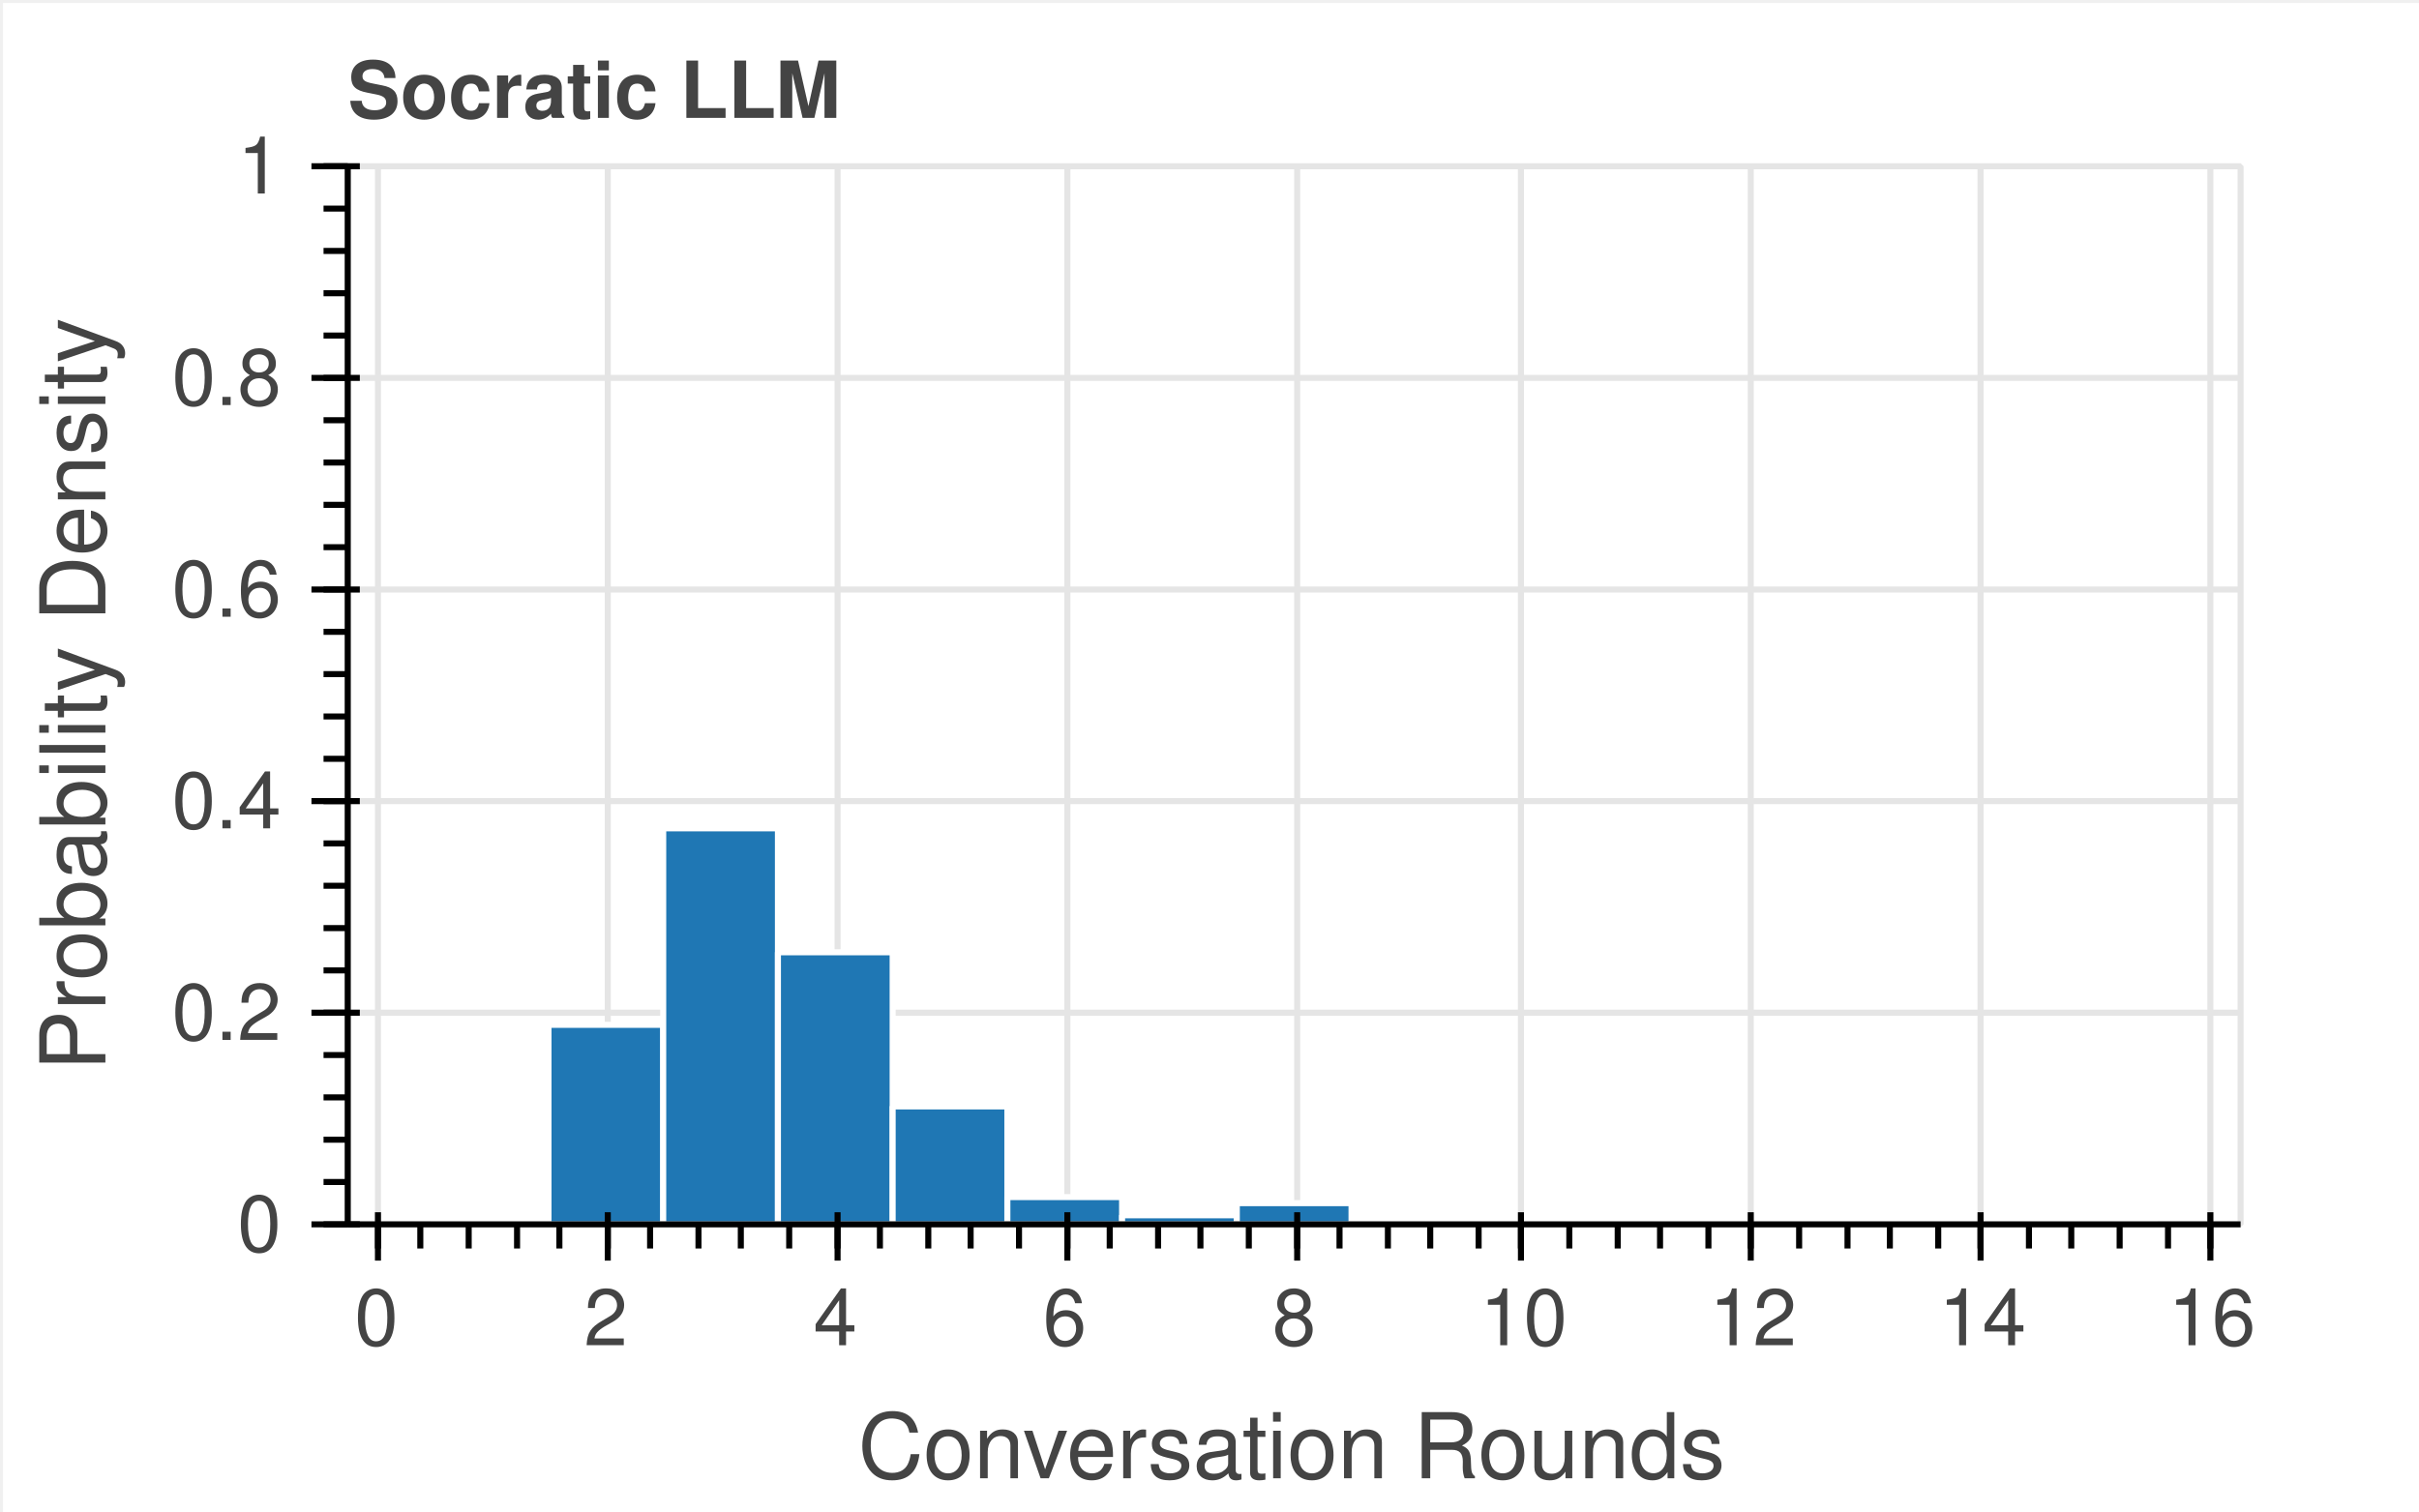
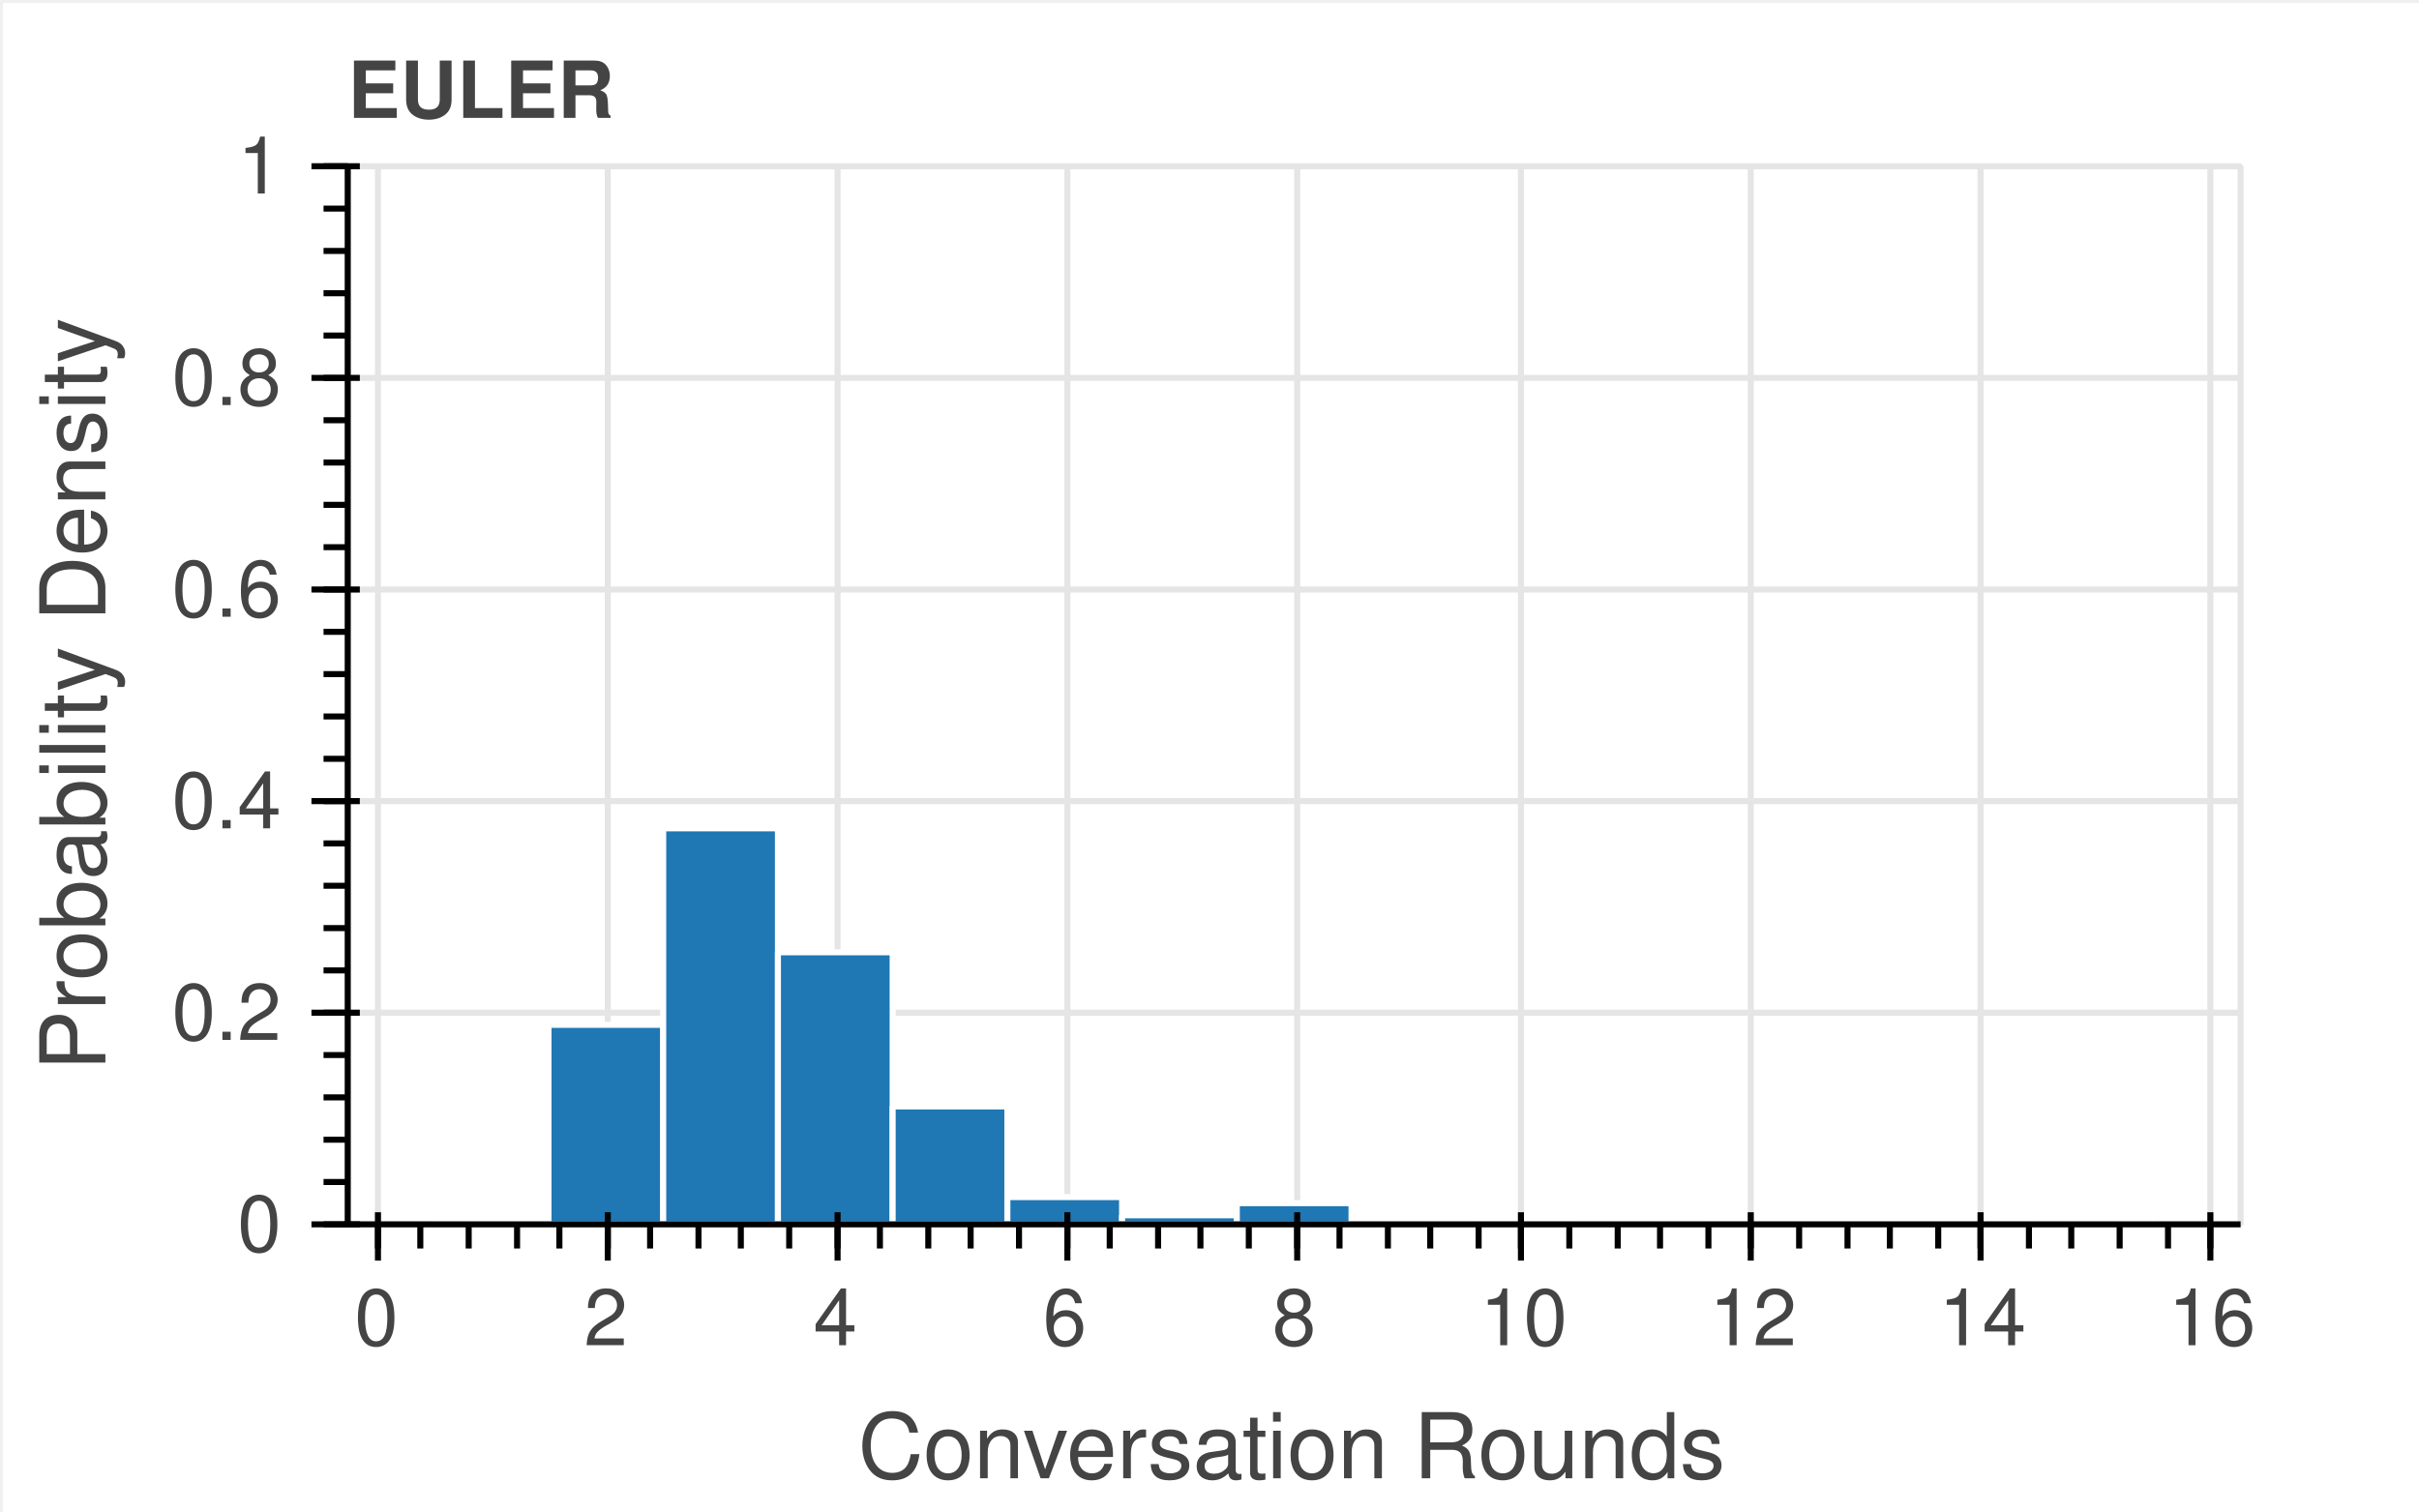
- <svg xmlns="http://www.w3.org/2000/svg" version="1.1" width="400" height="250">
-   <defs>
+ <svg xmlns="http://www.w3.org/2000/svg" version="1.1" width="400" height="250" id="svg143">
+   <defs id="defs17">
    <clipPath id="EpIwPeSKbHGg">
-       <path fill="none" stroke="none" d="M 0.5 0.5 L 400.5 0.5 L 400.5 250.5 L 0.5 250.5 L 0.5 0.5 Z M 57.5 27.5 L 370.5 27.5 L 370.5 202.5 L 57.5 202.5 L 57.5 27.5 Z" clip-rule="evenodd" />
+       <path fill="none" stroke="none" d="M 0.5 0.5 L 400.5 0.5 L 400.5 250.5 L 0.5 250.5 L 0.5 0.5 Z M 57.5 27.5 L 370.5 27.5 L 370.5 202.5 L 57.5 202.5 L 57.5 27.5 Z" clip-rule="evenodd" id="path2" />
    </clipPath>
    <clipPath id="KTCXBVGnLnkA">
-       <path fill="none" stroke="none" d="M 57.5 27.5 L 370.5 27.5 L 370.5 202.5 L 57.5 202.5 L 57.5 27.5 Z" />
+       <path fill="none" stroke="none" d="M 57.5 27.5 L 370.5 27.5 L 370.5 202.5 L 57.5 202.5 L 57.5 27.5 Z" id="path5" />
    </clipPath>
    <clipPath id="uhzMptuanhyP">
-       <path fill="none" stroke="none" d="M 57.5 27.5 L 370.5 27.5 L 370.5 202.5 L 57.5 202.5 L 57.5 27.5 Z" />
+       <path fill="none" stroke="none" d="M 57.5 27.5 L 370.5 27.5 L 370.5 202.5 L 57.5 202.5 L 57.5 27.5 Z" id="path8" />
    </clipPath>
    <clipPath id="MqnhokyOSppG">
-       <path fill="none" stroke="none" d="M 57.5 27.5 L 370.5 27.5 L 370.5 202.5 L 57.5 202.5 L 57.5 27.5 Z" />
+       <path fill="none" stroke="none" d="M 57.5 27.5 L 370.5 27.5 L 370.5 202.5 L 57.5 202.5 L 57.5 27.5 Z" id="path11" />
    </clipPath>
    <clipPath id="WxUwWssMZGSb">
-       <path fill="none" stroke="none" d="M 57.5 27.5 L 370.5 27.5 L 370.5 202.5 L 57.5 202.5 L 57.5 27.5 Z" />
+       <path fill="none" stroke="none" d="M 57.5 27.5 L 370.5 27.5 L 370.5 202.5 L 57.5 202.5 L 57.5 27.5 Z" id="path14" />
    </clipPath>
  </defs>
-   <path fill="#ffffff" stroke="none" paint-order="stroke" d="M 0.5 0.5 L 400.5 0.5 L 400.5 250.5 L 0.5 250.5 L 0.5 0.5 Z" clip-path="url(#EpIwPeSKbHGg)" />
-   <path fill="#ffffff" stroke="none" paint-order="stroke" d="M 57.5 27.5 L 370.5 27.5 L 370.5 202.5 L 57.5 202.5 L 57.5 27.5 Z" />
-   <path fill="none" stroke="#e5e5e5" paint-order="fill" d="M 57.5 27.5 L 370.5 27.5 L 370.5 202.5 L 57.5 202.5 L 57.5 27.5 Z" stroke-linejoin="bevel" stroke-miterlimit="10" />
-   <path fill="none" stroke="#e5e5e5" paint-order="fill" d="M 62.5 202.5 L 62.5 27.5 M 100.5 202.5 L 100.5 27.5 M 138.5 202.5 L 138.5 27.5 M 176.5 202.5 L 176.5 27.5 M 214.5 202.5 L 214.5 27.5 M 251.5 202.5 L 251.5 27.5 M 289.5 202.5 L 289.5 27.5 M 327.5 202.5 L 327.5 27.5 M 365.5 202.5 L 365.5 27.5" stroke-linejoin="bevel" stroke-miterlimit="10" clip-path="url(#KTCXBVGnLnkA)" />
-   <path fill="none" stroke="#e5e5e5" paint-order="fill" d="M 57.5 167.5 L 370.5 167.5 M 57.5 132.5 L 370.5 132.5 M 57.5 97.5 L 370.5 97.5 M 57.5 62.5 L 370.5 62.5" stroke-linejoin="bevel" stroke-miterlimit="10" clip-path="url(#uhzMptuanhyP)" />
-   <path fill="rgb(31,119,180)" stroke="rgb(255,255,255)" paint-order="fill" d="M 71.727 201.5 L 90.697 201.5 L 90.697 202.5 L 71.727 202.5 L 71.727 201.5 Z" fill-opacity="1" clip-path="url(#MqnhokyOSppG)" stroke-opacity="1" stroke-linejoin="bevel" stroke-miterlimit="10" />
-   <path fill="rgb(31,119,180)" stroke="rgb(255,255,255)" paint-order="fill" d="M 90.697 169.5 L 109.667 169.5 L 109.667 202.5 L 90.697 202.5 L 90.697 169.5 Z" fill-opacity="1" clip-path="url(#MqnhokyOSppG)" stroke-opacity="1" stroke-linejoin="bevel" stroke-miterlimit="10" />
-   <path fill="rgb(31,119,180)" stroke="rgb(255,255,255)" paint-order="fill" d="M 109.667 137 L 128.636 137 L 128.636 202.5 L 109.667 202.5 L 109.667 137 Z" fill-opacity="1" clip-path="url(#MqnhokyOSppG)" stroke-opacity="1" stroke-linejoin="bevel" stroke-miterlimit="10" />
-   <path fill="rgb(31,119,180)" stroke="rgb(255,255,255)" paint-order="fill" d="M 128.636 157.5 L 147.606 157.5 L 147.606 202.5 L 128.636 202.5 L 128.636 157.5 Z" fill-opacity="1" clip-path="url(#MqnhokyOSppG)" stroke-opacity="1" stroke-linejoin="bevel" stroke-miterlimit="10" />
-   <path fill="rgb(31,119,180)" stroke="rgb(255,255,255)" paint-order="fill" d="M 147.606 183 L 166.576 183 L 166.576 202.5 L 147.606 202.5 L 147.606 183 Z" fill-opacity="1" clip-path="url(#MqnhokyOSppG)" stroke-opacity="1" stroke-linejoin="bevel" stroke-miterlimit="10" />
-   <path fill="rgb(31,119,180)" stroke="rgb(255,255,255)" paint-order="fill" d="M 166.576 198 L 185.545 198 L 185.545 202.5 L 166.576 202.5 L 166.576 198 Z" fill-opacity="1" clip-path="url(#MqnhokyOSppG)" stroke-opacity="1" stroke-linejoin="bevel" stroke-miterlimit="10" />
-   <path fill="rgb(31,119,180)" stroke="rgb(255,255,255)" paint-order="fill" d="M 185.545 201 L 204.515 201 L 204.515 202.5 L 185.545 202.5 L 185.545 201 Z" fill-opacity="1" clip-path="url(#MqnhokyOSppG)" stroke-opacity="1" stroke-linejoin="bevel" stroke-miterlimit="10" />
-   <path fill="rgb(31,119,180)" stroke="rgb(255,255,255)" paint-order="fill" d="M 204.515 199 L 223.485 199 L 223.485 202.5 L 204.515 202.5 L 204.515 199 Z" fill-opacity="1" clip-path="url(#MqnhokyOSppG)" stroke-opacity="1" stroke-linejoin="bevel" stroke-miterlimit="10" />
-   <path fill="rgb(31,119,180)" stroke="rgb(255,255,255)" paint-order="fill" d="M 223.485 202 L 242.455 202 L 242.455 202.5 L 223.485 202.5 L 223.485 202 Z" fill-opacity="1" clip-path="url(#MqnhokyOSppG)" stroke-opacity="1" stroke-linejoin="bevel" stroke-miterlimit="10" />
-   <path fill="rgb(31,119,180)" stroke="rgb(255,255,255)" paint-order="fill" d="M 242.455 202.5 L 261.424 202.5 L 261.424 202.5 L 242.455 202.5 L 242.455 202.5 Z" fill-opacity="1" clip-path="url(#MqnhokyOSppG)" stroke-opacity="1" stroke-linejoin="bevel" stroke-miterlimit="10" />
-   <path fill="rgb(31,119,180)" stroke="rgb(255,255,255)" paint-order="fill" d="M 261.424 202 L 280.394 202 L 280.394 202.5 L 261.424 202.5 L 261.424 202 Z" fill-opacity="1" clip-path="url(#MqnhokyOSppG)" stroke-opacity="1" stroke-linejoin="bevel" stroke-miterlimit="10" />
-   <path fill="rgb(31,119,180)" stroke="rgb(255,255,255)" paint-order="fill" d="M 280.394 202.5 L 299.364 202.5 L 299.364 202.5 L 280.394 202.5 L 280.394 202.5 Z" fill-opacity="1" clip-path="url(#MqnhokyOSppG)" stroke-opacity="1" stroke-linejoin="bevel" stroke-miterlimit="10" />
-   <path fill="rgb(31,119,180)" stroke="rgb(255,255,255)" paint-order="fill" d="M 299.364 202.5 L 318.333 202.5 L 318.333 202.5 L 299.364 202.5 L 299.364 202.5 Z" fill-opacity="1" clip-path="url(#MqnhokyOSppG)" stroke-opacity="1" stroke-linejoin="bevel" stroke-miterlimit="10" />
-   <path fill="rgb(31,119,180)" stroke="rgb(255,255,255)" paint-order="fill" d="M 318.333 202.5 L 337.303 202.5 L 337.303 202.5 L 318.333 202.5 L 318.333 202.5 Z" fill-opacity="1" clip-path="url(#MqnhokyOSppG)" stroke-opacity="1" stroke-linejoin="bevel" stroke-miterlimit="10" />
-   <path fill="rgb(31,119,180)" stroke="rgb(255,255,255)" paint-order="fill" d="M 337.303 202 L 356.273 202 L 356.273 202.5 L 337.303 202.5 L 337.303 202 Z" fill-opacity="1" clip-path="url(#MqnhokyOSppG)" stroke-opacity="1" stroke-linejoin="bevel" stroke-miterlimit="10" />
-   <path fill="none" stroke="black" paint-order="fill" d="M 57.5 202.5 L 370.5 202.5" stroke-linejoin="bevel" stroke-miterlimit="10" />
-   <path fill="none" stroke="black" paint-order="fill" d="M 62.5 208.5 L 62.5 200.5 M 100.5 208.5 L 100.5 200.5 M 138.5 208.5 L 138.5 200.5 M 176.5 208.5 L 176.5 200.5 M 214.5 208.5 L 214.5 200.5 M 251.5 208.5 L 251.5 200.5 M 289.5 208.5 L 289.5 200.5 M 327.5 208.5 L 327.5 200.5 M 365.5 208.5 L 365.5 200.5" stroke-linejoin="bevel" stroke-miterlimit="10" />
-   <path fill="none" stroke="black" paint-order="fill" d="M 62.5 206.5 L 62.5 202.5 M 69.5 206.5 L 69.5 202.5 M 77.5 206.5 L 77.5 202.5 M 85.5 206.5 L 85.5 202.5 M 92.5 206.5 L 92.5 202.5 M 100.5 206.5 L 100.5 202.5 M 107.5 206.5 L 107.5 202.5 M 115.5 206.5 L 115.5 202.5 M 122.5 206.5 L 122.5 202.5 M 130.5 206.5 L 130.5 202.5 M 138.5 206.5 L 138.5 202.5 M 145.5 206.5 L 145.5 202.5 M 153.5 206.5 L 153.5 202.5 M 160.5 206.5 L 160.5 202.5 M 168.5 206.5 L 168.5 202.5 M 176.5 206.5 L 176.5 202.5 M 183.5 206.5 L 183.5 202.5 M 191.5 206.5 L 191.5 202.5 M 198.5 206.5 L 198.5 202.5 M 206.5 206.5 L 206.5 202.5 M 214.5 206.5 L 214.5 202.5 M 221.5 206.5 L 221.5 202.5 M 229.5 206.5 L 229.5 202.5 M 236.5 206.5 L 236.5 202.5 M 244.5 206.5 L 244.5 202.5 M 251.5 206.5 L 251.5 202.5 M 259.5 206.5 L 259.5 202.5 M 267.5 206.5 L 267.5 202.5 M 274.5 206.5 L 274.5 202.5 M 282.5 206.5 L 282.5 202.5 M 289.5 206.5 L 289.5 202.5 M 297.5 206.5 L 297.5 202.5 M 305.5 206.5 L 305.5 202.5 M 312.5 206.5 L 312.5 202.5 M 320.5 206.5 L 320.5 202.5 M 327.5 206.5 L 327.5 202.5 M 335.5 206.5 L 335.5 202.5 M 342.5 206.5 L 342.5 202.5 M 350.5 206.5 L 350.5 202.5 M 358.5 206.5 L 358.5 202.5 M 365.5 206.5 L 365.5 202.5" stroke-linejoin="bevel" stroke-miterlimit="10" />
-   <text fill="#444444" stroke="none" font-family="helvetica" font-size="13px" font-style="normal" font-weight="normal" text-decoration="normal" x="58.127" y="222" text-anchor="start" dominant-baseline="alphabetic" transform="matrix(1, 0, 0, 1, 0.5, 0.5)">0</text>
-   <text fill="none" stroke="rgb(0,0,0)" font-family="helvetica" font-size="13px" font-style="normal" font-weight="normal" text-decoration="normal" x="58.127" y="222" text-anchor="start" dominant-baseline="alphabetic" transform="matrix(1, 0, 0, 1, 0.5, 0.5)" stroke-opacity="0" stroke-linejoin="bevel" stroke-miterlimit="10">0</text>
-   <text fill="#444444" stroke="none" font-family="helvetica" font-size="13px" font-style="normal" font-weight="normal" text-decoration="normal" x="96.067" y="222" text-anchor="start" dominant-baseline="alphabetic" transform="matrix(1, 0, 0, 1, 0.5, 0.5)">2</text>
-   <text fill="none" stroke="rgb(0,0,0)" font-family="helvetica" font-size="13px" font-style="normal" font-weight="normal" text-decoration="normal" x="96.067" y="222" text-anchor="start" dominant-baseline="alphabetic" transform="matrix(1, 0, 0, 1, 0.5, 0.5)" stroke-opacity="0" stroke-linejoin="bevel" stroke-miterlimit="10">2</text>
-   <text fill="#444444" stroke="none" font-family="helvetica" font-size="13px" font-style="normal" font-weight="normal" text-decoration="normal" x="134.006" y="222" text-anchor="start" dominant-baseline="alphabetic" transform="matrix(1, 0, 0, 1, 0.5, 0.5)">4</text>
-   <text fill="none" stroke="rgb(0,0,0)" font-family="helvetica" font-size="13px" font-style="normal" font-weight="normal" text-decoration="normal" x="134.006" y="222" text-anchor="start" dominant-baseline="alphabetic" transform="matrix(1, 0, 0, 1, 0.5, 0.5)" stroke-opacity="0" stroke-linejoin="bevel" stroke-miterlimit="10">4</text>
-   <text fill="#444444" stroke="none" font-family="helvetica" font-size="13px" font-style="normal" font-weight="normal" text-decoration="normal" x="171.946" y="222" text-anchor="start" dominant-baseline="alphabetic" transform="matrix(1, 0, 0, 1, 0.5, 0.5)">6</text>
-   <text fill="none" stroke="rgb(0,0,0)" font-family="helvetica" font-size="13px" font-style="normal" font-weight="normal" text-decoration="normal" x="171.946" y="222" text-anchor="start" dominant-baseline="alphabetic" transform="matrix(1, 0, 0, 1, 0.5, 0.5)" stroke-opacity="0" stroke-linejoin="bevel" stroke-miterlimit="10">6</text>
-   <text fill="#444444" stroke="none" font-family="helvetica" font-size="13px" font-style="normal" font-weight="normal" text-decoration="normal" x="209.885" y="222" text-anchor="start" dominant-baseline="alphabetic" transform="matrix(1, 0, 0, 1, 0.5, 0.5)">8</text>
-   <text fill="none" stroke="rgb(0,0,0)" font-family="helvetica" font-size="13px" font-style="normal" font-weight="normal" text-decoration="normal" x="209.885" y="222" text-anchor="start" dominant-baseline="alphabetic" transform="matrix(1, 0, 0, 1, 0.5, 0.5)" stroke-opacity="0" stroke-linejoin="bevel" stroke-miterlimit="10">8</text>
-   <text fill="#444444" stroke="none" font-family="helvetica" font-size="13px" font-style="normal" font-weight="normal" text-decoration="normal" x="244.209" y="222" text-anchor="start" dominant-baseline="alphabetic" transform="matrix(1, 0, 0, 1, 0.5, 0.5)">10</text>
-   <text fill="none" stroke="rgb(0,0,0)" font-family="helvetica" font-size="13px" font-style="normal" font-weight="normal" text-decoration="normal" x="244.209" y="222" text-anchor="start" dominant-baseline="alphabetic" transform="matrix(1, 0, 0, 1, 0.5, 0.5)" stroke-opacity="0" stroke-linejoin="bevel" stroke-miterlimit="10">10</text>
-   <text fill="#444444" stroke="none" font-family="helvetica" font-size="13px" font-style="normal" font-weight="normal" text-decoration="normal" x="282.149" y="222" text-anchor="start" dominant-baseline="alphabetic" transform="matrix(1, 0, 0, 1, 0.5, 0.5)">12</text>
-   <text fill="none" stroke="rgb(0,0,0)" font-family="helvetica" font-size="13px" font-style="normal" font-weight="normal" text-decoration="normal" x="282.149" y="222" text-anchor="start" dominant-baseline="alphabetic" transform="matrix(1, 0, 0, 1, 0.5, 0.5)" stroke-opacity="0" stroke-linejoin="bevel" stroke-miterlimit="10">12</text>
-   <text fill="#444444" stroke="none" font-family="helvetica" font-size="13px" font-style="normal" font-weight="normal" text-decoration="normal" x="320.088" y="222" text-anchor="start" dominant-baseline="alphabetic" transform="matrix(1, 0, 0, 1, 0.5, 0.5)">14</text>
-   <text fill="none" stroke="rgb(0,0,0)" font-family="helvetica" font-size="13px" font-style="normal" font-weight="normal" text-decoration="normal" x="320.088" y="222" text-anchor="start" dominant-baseline="alphabetic" transform="matrix(1, 0, 0, 1, 0.5, 0.5)" stroke-opacity="0" stroke-linejoin="bevel" stroke-miterlimit="10">14</text>
-   <text fill="#444444" stroke="none" font-family="helvetica" font-size="13px" font-style="normal" font-weight="normal" text-decoration="normal" x="358.028" y="222" text-anchor="start" dominant-baseline="alphabetic" transform="matrix(1, 0, 0, 1, 0.5, 0.5)">16</text>
-   <text fill="none" stroke="rgb(0,0,0)" font-family="helvetica" font-size="13px" font-style="normal" font-weight="normal" text-decoration="normal" x="358.028" y="222" text-anchor="start" dominant-baseline="alphabetic" transform="matrix(1, 0, 0, 1, 0.5, 0.5)" stroke-opacity="0" stroke-linejoin="bevel" stroke-miterlimit="10">16</text>
-   <text fill="#444444" stroke="none" font-family="helvetica" font-size="15px" font-style="normal" font-weight="normal" text-decoration="normal" x="141.375" y="244" text-anchor="start" dominant-baseline="alphabetic" transform="matrix(1, 0, 0, 1, 0.5, 0.5)">Conversation Rounds</text>
-   <text fill="none" stroke="rgb(0,0,0)" font-family="helvetica" font-size="15px" font-style="normal" font-weight="normal" text-decoration="normal" x="141.375" y="244" text-anchor="start" dominant-baseline="alphabetic" transform="matrix(1, 0, 0, 1, 0.5, 0.5)" stroke-opacity="0" stroke-linejoin="bevel" stroke-miterlimit="10">Conversation Rounds</text>
-   <path fill="none" stroke="black" paint-order="fill" d="M 57.5 202.5 L 57.5 27.5" stroke-linejoin="bevel" stroke-miterlimit="10" />
-   <path fill="none" stroke="black" paint-order="fill" d="M 51.5 202.5 L 59.5 202.5 M 51.5 167.5 L 59.5 167.5 M 51.5 132.5 L 59.5 132.5 M 51.5 97.5 L 59.5 97.5 M 51.5 62.5 L 59.5 62.5 M 51.5 27.5 L 59.5 27.5" stroke-linejoin="bevel" stroke-miterlimit="10" />
-   <path fill="none" stroke="black" paint-order="fill" d="M 53.5 202.5 L 57.5 202.5 M 53.5 195.5 L 57.5 195.5 M 53.5 188.5 L 57.5 188.5 M 53.5 181.5 L 57.5 181.5 M 53.5 174.5 L 57.5 174.5 M 53.5 167.5 L 57.5 167.5 M 53.5 160.5 L 57.5 160.5 M 53.5 153.5 L 57.5 153.5 M 53.5 146.5 L 57.5 146.5 M 53.5 139.5 L 57.5 139.5 M 53.5 132.5 L 57.5 132.5 M 53.5 125.5 L 57.5 125.5 M 53.5 118.5 L 57.5 118.5 M 53.5 111.5 L 57.5 111.5 M 53.5 104.5 L 57.5 104.5 M 53.5 97.5 L 57.5 97.5 M 53.5 90.5 L 57.5 90.5 M 53.5 83.5 L 57.5 83.5 M 53.5 76.5 L 57.5 76.5 M 53.5 69.5 L 57.5 69.5 M 53.5 62.5 L 57.5 62.5 M 53.5 55.5 L 57.5 55.5 M 53.5 48.5 L 57.5 48.5 M 53.5 41.5 L 57.5 41.5 M 53.5 34.5 L 57.5 34.5 M 53.5 27.5 L 57.5 27.5" stroke-linejoin="bevel" stroke-miterlimit="10" />
-   <text fill="#444444" stroke="none" font-family="helvetica" font-size="13px" font-style="normal" font-weight="normal" text-decoration="normal" x="38.77" y="206.5" text-anchor="start" dominant-baseline="alphabetic" transform="matrix(1, 0, 0, 1, 0.5, 0.5)">0</text>
-   <text fill="none" stroke="rgb(0,0,0)" font-family="helvetica" font-size="13px" font-style="normal" font-weight="normal" text-decoration="normal" x="38.77" y="206.5" text-anchor="start" dominant-baseline="alphabetic" transform="matrix(1, 0, 0, 1, 0.5, 0.5)" stroke-opacity="0" stroke-linejoin="bevel" stroke-miterlimit="10">0</text>
-   <text fill="#444444" stroke="none" font-family="helvetica" font-size="13px" font-style="normal" font-weight="normal" text-decoration="normal" x="27.928" y="171.5" text-anchor="start" dominant-baseline="alphabetic" transform="matrix(1, 0, 0, 1, 0.5, 0.5)">0.2</text>
-   <text fill="none" stroke="rgb(0,0,0)" font-family="helvetica" font-size="13px" font-style="normal" font-weight="normal" text-decoration="normal" x="27.928" y="171.5" text-anchor="start" dominant-baseline="alphabetic" transform="matrix(1, 0, 0, 1, 0.5, 0.5)" stroke-opacity="0" stroke-linejoin="bevel" stroke-miterlimit="10">0.2</text>
-   <text fill="#444444" stroke="none" font-family="helvetica" font-size="13px" font-style="normal" font-weight="normal" text-decoration="normal" x="27.928" y="136.5" text-anchor="start" dominant-baseline="alphabetic" transform="matrix(1, 0, 0, 1, 0.5, 0.5)">0.4</text>
-   <text fill="none" stroke="rgb(0,0,0)" font-family="helvetica" font-size="13px" font-style="normal" font-weight="normal" text-decoration="normal" x="27.928" y="136.5" text-anchor="start" dominant-baseline="alphabetic" transform="matrix(1, 0, 0, 1, 0.5, 0.5)" stroke-opacity="0" stroke-linejoin="bevel" stroke-miterlimit="10">0.4</text>
-   <text fill="#444444" stroke="none" font-family="helvetica" font-size="13px" font-style="normal" font-weight="normal" text-decoration="normal" x="27.928" y="101.5" text-anchor="start" dominant-baseline="alphabetic" transform="matrix(1, 0, 0, 1, 0.5, 0.5)">0.6</text>
-   <text fill="none" stroke="rgb(0,0,0)" font-family="helvetica" font-size="13px" font-style="normal" font-weight="normal" text-decoration="normal" x="27.928" y="101.5" text-anchor="start" dominant-baseline="alphabetic" transform="matrix(1, 0, 0, 1, 0.5, 0.5)" stroke-opacity="0" stroke-linejoin="bevel" stroke-miterlimit="10">0.6</text>
-   <text fill="#444444" stroke="none" font-family="helvetica" font-size="13px" font-style="normal" font-weight="normal" text-decoration="normal" x="27.928" y="66.5" text-anchor="start" dominant-baseline="alphabetic" transform="matrix(1, 0, 0, 1, 0.5, 0.5)">0.8</text>
-   <text fill="none" stroke="rgb(0,0,0)" font-family="helvetica" font-size="13px" font-style="normal" font-weight="normal" text-decoration="normal" x="27.928" y="66.5" text-anchor="start" dominant-baseline="alphabetic" transform="matrix(1, 0, 0, 1, 0.5, 0.5)" stroke-opacity="0" stroke-linejoin="bevel" stroke-miterlimit="10">0.8</text>
-   <text fill="#444444" stroke="none" font-family="helvetica" font-size="13px" font-style="normal" font-weight="normal" text-decoration="normal" x="38.77" y="31.5" text-anchor="start" dominant-baseline="alphabetic" transform="matrix(1, 0, 0, 1, 0.5, 0.5)">1</text>
-   <text fill="none" stroke="rgb(0,0,0)" font-family="helvetica" font-size="13px" font-style="normal" font-weight="normal" text-decoration="normal" x="38.77" y="31.5" text-anchor="start" dominant-baseline="alphabetic" transform="matrix(1, 0, 0, 1, 0.5, 0.5)" stroke-opacity="0" stroke-linejoin="bevel" stroke-miterlimit="10">1</text>
-   <text fill="#444444" stroke="none" font-family="helvetica" font-size="15px" font-style="normal" font-weight="normal" text-decoration="normal" x="-42.181" y="111.5" text-anchor="start" dominant-baseline="alphabetic" transform="matrix(6.123233995736766e-17, -1, 1, 6.123233995736766e-17, -94.07178, 134.9282)">Probability Density</text>
-   <text fill="none" stroke="rgb(0,0,0)" font-family="helvetica" font-size="15px" font-style="normal" font-weight="normal" text-decoration="normal" x="-42.181" y="111.5" text-anchor="start" dominant-baseline="alphabetic" transform="matrix(6.123233995736766e-17, -1, 1, 6.123233995736766e-17, -94.07178, 134.9282)" stroke-opacity="0" stroke-linejoin="bevel" stroke-miterlimit="10">Probability Density</text>
-   <text fill="#444444" stroke="none" font-family="helvetica" font-size="13px" font-style="normal" font-weight="bold" text-decoration="normal" x="0" y="12" text-anchor="start" dominant-baseline="alphabetic" transform="matrix(1, 0, 0, 1, 57.5, 7.5)">Socratic LLM</text>
-   <text fill="none" stroke="rgb(0,0,0)" font-family="helvetica" font-size="13px" font-style="normal" font-weight="bold" text-decoration="normal" x="0" y="12" text-anchor="start" dominant-baseline="alphabetic" transform="matrix(1, 0, 0, 1, 57.5, 7.5)" stroke-opacity="0" stroke-miterlimit="10" stroke-dasharray="">Socratic LLM</text>
+   <path fill="#ffffff" stroke="none" paint-order="stroke" d="M 0.5 0.5 L 400.5 0.5 L 400.5 250.5 L 0.5 250.5 L 0.5 0.5 Z" clip-path="url(#EpIwPeSKbHGg)" id="path19" />
+   <path fill="#ffffff" stroke="none" paint-order="stroke" d="M 57.5 27.5 L 370.5 27.5 L 370.5 202.5 L 57.5 202.5 L 57.5 27.5 Z" id="path21" />
+   <path fill="none" stroke="#e5e5e5" paint-order="fill" d="M 57.5 27.5 L 370.5 27.5 L 370.5 202.5 L 57.5 202.5 L 57.5 27.5 Z" stroke-linejoin="bevel" stroke-miterlimit="10" id="path23" />
+   <path fill="none" stroke="#e5e5e5" paint-order="fill" d="M 62.5 202.5 L 62.5 27.5 M 100.5 202.5 L 100.5 27.5 M 138.5 202.5 L 138.5 27.5 M 176.5 202.5 L 176.5 27.5 M 214.5 202.5 L 214.5 27.5 M 251.5 202.5 L 251.5 27.5 M 289.5 202.5 L 289.5 27.5 M 327.5 202.5 L 327.5 27.5 M 365.5 202.5 L 365.5 27.5" stroke-linejoin="bevel" stroke-miterlimit="10" clip-path="url(#KTCXBVGnLnkA)" id="path25" />
+   <path fill="none" stroke="#e5e5e5" paint-order="fill" d="M 57.5 167.5 L 370.5 167.5 M 57.5 132.5 L 370.5 132.5 M 57.5 97.5 L 370.5 97.5 M 57.5 62.5 L 370.5 62.5" stroke-linejoin="bevel" stroke-miterlimit="10" clip-path="url(#uhzMptuanhyP)" id="path27" />
+   <path fill="rgb(31,119,180)" stroke="rgb(255,255,255)" paint-order="fill" d="M 71.727 201.5 L 90.697 201.5 L 90.697 202.5 L 71.727 202.5 L 71.727 201.5 Z" fill-opacity="1" clip-path="url(#MqnhokyOSppG)" stroke-opacity="1" stroke-linejoin="bevel" stroke-miterlimit="10" id="path29" />
+   <path fill="rgb(31,119,180)" stroke="rgb(255,255,255)" paint-order="fill" d="M 90.697 169.5 L 109.667 169.5 L 109.667 202.5 L 90.697 202.5 L 90.697 169.5 Z" fill-opacity="1" clip-path="url(#MqnhokyOSppG)" stroke-opacity="1" stroke-linejoin="bevel" stroke-miterlimit="10" id="path31" />
+   <path fill="rgb(31,119,180)" stroke="rgb(255,255,255)" paint-order="fill" d="M 109.667 137 L 128.636 137 L 128.636 202.5 L 109.667 202.5 L 109.667 137 Z" fill-opacity="1" clip-path="url(#MqnhokyOSppG)" stroke-opacity="1" stroke-linejoin="bevel" stroke-miterlimit="10" id="path33" />
+   <path fill="rgb(31,119,180)" stroke="rgb(255,255,255)" paint-order="fill" d="M 128.636 157.5 L 147.606 157.5 L 147.606 202.5 L 128.636 202.5 L 128.636 157.5 Z" fill-opacity="1" clip-path="url(#MqnhokyOSppG)" stroke-opacity="1" stroke-linejoin="bevel" stroke-miterlimit="10" id="path35" />
+   <path fill="rgb(31,119,180)" stroke="rgb(255,255,255)" paint-order="fill" d="M 147.606 183 L 166.576 183 L 166.576 202.5 L 147.606 202.5 L 147.606 183 Z" fill-opacity="1" clip-path="url(#MqnhokyOSppG)" stroke-opacity="1" stroke-linejoin="bevel" stroke-miterlimit="10" id="path37" />
+   <path fill="rgb(31,119,180)" stroke="rgb(255,255,255)" paint-order="fill" d="M 166.576 198 L 185.545 198 L 185.545 202.5 L 166.576 202.5 L 166.576 198 Z" fill-opacity="1" clip-path="url(#MqnhokyOSppG)" stroke-opacity="1" stroke-linejoin="bevel" stroke-miterlimit="10" id="path39" />
+   <path fill="rgb(31,119,180)" stroke="rgb(255,255,255)" paint-order="fill" d="M 185.545 201 L 204.515 201 L 204.515 202.5 L 185.545 202.5 L 185.545 201 Z" fill-opacity="1" clip-path="url(#MqnhokyOSppG)" stroke-opacity="1" stroke-linejoin="bevel" stroke-miterlimit="10" id="path41" />
+   <path fill="rgb(31,119,180)" stroke="rgb(255,255,255)" paint-order="fill" d="M 204.515 199 L 223.485 199 L 223.485 202.5 L 204.515 202.5 L 204.515 199 Z" fill-opacity="1" clip-path="url(#MqnhokyOSppG)" stroke-opacity="1" stroke-linejoin="bevel" stroke-miterlimit="10" id="path43" />
+   <path fill="rgb(31,119,180)" stroke="rgb(255,255,255)" paint-order="fill" d="M 223.485 202 L 242.455 202 L 242.455 202.5 L 223.485 202.5 L 223.485 202 Z" fill-opacity="1" clip-path="url(#MqnhokyOSppG)" stroke-opacity="1" stroke-linejoin="bevel" stroke-miterlimit="10" id="path45" />
+   <path fill="rgb(31,119,180)" stroke="rgb(255,255,255)" paint-order="fill" d="M 242.455 202.5 L 261.424 202.5 L 261.424 202.5 L 242.455 202.5 L 242.455 202.5 Z" fill-opacity="1" clip-path="url(#MqnhokyOSppG)" stroke-opacity="1" stroke-linejoin="bevel" stroke-miterlimit="10" id="path47" />
+   <path fill="rgb(31,119,180)" stroke="rgb(255,255,255)" paint-order="fill" d="M 261.424 202 L 280.394 202 L 280.394 202.5 L 261.424 202.5 L 261.424 202 Z" fill-opacity="1" clip-path="url(#MqnhokyOSppG)" stroke-opacity="1" stroke-linejoin="bevel" stroke-miterlimit="10" id="path49" />
+   <path fill="rgb(31,119,180)" stroke="rgb(255,255,255)" paint-order="fill" d="M 280.394 202.5 L 299.364 202.5 L 299.364 202.5 L 280.394 202.5 L 280.394 202.5 Z" fill-opacity="1" clip-path="url(#MqnhokyOSppG)" stroke-opacity="1" stroke-linejoin="bevel" stroke-miterlimit="10" id="path51" />
+   <path fill="rgb(31,119,180)" stroke="rgb(255,255,255)" paint-order="fill" d="M 299.364 202.5 L 318.333 202.5 L 318.333 202.5 L 299.364 202.5 L 299.364 202.5 Z" fill-opacity="1" clip-path="url(#MqnhokyOSppG)" stroke-opacity="1" stroke-linejoin="bevel" stroke-miterlimit="10" id="path53" />
+   <path fill="rgb(31,119,180)" stroke="rgb(255,255,255)" paint-order="fill" d="M 318.333 202.5 L 337.303 202.5 L 337.303 202.5 L 318.333 202.5 L 318.333 202.5 Z" fill-opacity="1" clip-path="url(#MqnhokyOSppG)" stroke-opacity="1" stroke-linejoin="bevel" stroke-miterlimit="10" id="path55" />
+   <path fill="rgb(31,119,180)" stroke="rgb(255,255,255)" paint-order="fill" d="M 337.303 202 L 356.273 202 L 356.273 202.5 L 337.303 202.5 L 337.303 202 Z" fill-opacity="1" clip-path="url(#MqnhokyOSppG)" stroke-opacity="1" stroke-linejoin="bevel" stroke-miterlimit="10" id="path57" />
+   <path fill="none" stroke="black" paint-order="fill" d="M 57.5 202.5 L 370.5 202.5" stroke-linejoin="bevel" stroke-miterlimit="10" id="path59" />
+   <path fill="none" stroke="black" paint-order="fill" d="M 62.5 208.5 L 62.5 200.5 M 100.5 208.5 L 100.5 200.5 M 138.5 208.5 L 138.5 200.5 M 176.5 208.5 L 176.5 200.5 M 214.5 208.5 L 214.5 200.5 M 251.5 208.5 L 251.5 200.5 M 289.5 208.5 L 289.5 200.5 M 327.5 208.5 L 327.5 200.5 M 365.5 208.5 L 365.5 200.5" stroke-linejoin="bevel" stroke-miterlimit="10" id="path61" />
+   <path fill="none" stroke="black" paint-order="fill" d="M 62.5 206.5 L 62.5 202.5 M 69.5 206.5 L 69.5 202.5 M 77.5 206.5 L 77.5 202.5 M 85.5 206.5 L 85.5 202.5 M 92.5 206.5 L 92.5 202.5 M 100.5 206.5 L 100.5 202.5 M 107.5 206.5 L 107.5 202.5 M 115.5 206.5 L 115.5 202.5 M 122.5 206.5 L 122.5 202.5 M 130.5 206.5 L 130.5 202.5 M 138.5 206.5 L 138.5 202.5 M 145.5 206.5 L 145.5 202.5 M 153.5 206.5 L 153.5 202.5 M 160.5 206.5 L 160.5 202.5 M 168.5 206.5 L 168.5 202.5 M 176.5 206.5 L 176.5 202.5 M 183.5 206.5 L 183.5 202.5 M 191.5 206.5 L 191.5 202.5 M 198.5 206.5 L 198.5 202.5 M 206.5 206.5 L 206.5 202.5 M 214.5 206.5 L 214.5 202.5 M 221.5 206.5 L 221.5 202.5 M 229.5 206.5 L 229.5 202.5 M 236.5 206.5 L 236.5 202.5 M 244.5 206.5 L 244.5 202.5 M 251.5 206.5 L 251.5 202.5 M 259.5 206.5 L 259.5 202.5 M 267.5 206.5 L 267.5 202.5 M 274.5 206.5 L 274.5 202.5 M 282.5 206.5 L 282.5 202.5 M 289.5 206.5 L 289.5 202.5 M 297.5 206.5 L 297.5 202.5 M 305.5 206.5 L 305.5 202.5 M 312.5 206.5 L 312.5 202.5 M 320.5 206.5 L 320.5 202.5 M 327.5 206.5 L 327.5 202.5 M 335.5 206.5 L 335.5 202.5 M 342.5 206.5 L 342.5 202.5 M 350.5 206.5 L 350.5 202.5 M 358.5 206.5 L 358.5 202.5 M 365.5 206.5 L 365.5 202.5" stroke-linejoin="bevel" stroke-miterlimit="10" id="path63" />
+   <text fill="#444444" stroke="none" font-family="helvetica" font-size="13px" font-style="normal" font-weight="normal" text-decoration="normal" x="58.127" y="222" text-anchor="start" dominant-baseline="alphabetic" transform="matrix(1, 0, 0, 1, 0.5, 0.5)" id="text65">0</text>
+   <text fill="none" stroke="rgb(0,0,0)" font-family="helvetica" font-size="13px" font-style="normal" font-weight="normal" text-decoration="normal" x="58.127" y="222" text-anchor="start" dominant-baseline="alphabetic" transform="matrix(1, 0, 0, 1, 0.5, 0.5)" stroke-opacity="0" stroke-linejoin="bevel" stroke-miterlimit="10" id="text67">0</text>
+   <text fill="#444444" stroke="none" font-family="helvetica" font-size="13px" font-style="normal" font-weight="normal" text-decoration="normal" x="96.067" y="222" text-anchor="start" dominant-baseline="alphabetic" transform="matrix(1, 0, 0, 1, 0.5, 0.5)" id="text69">2</text>
+   <text fill="none" stroke="rgb(0,0,0)" font-family="helvetica" font-size="13px" font-style="normal" font-weight="normal" text-decoration="normal" x="96.067" y="222" text-anchor="start" dominant-baseline="alphabetic" transform="matrix(1, 0, 0, 1, 0.5, 0.5)" stroke-opacity="0" stroke-linejoin="bevel" stroke-miterlimit="10" id="text71">2</text>
+   <text fill="#444444" stroke="none" font-family="helvetica" font-size="13px" font-style="normal" font-weight="normal" text-decoration="normal" x="134.006" y="222" text-anchor="start" dominant-baseline="alphabetic" transform="matrix(1, 0, 0, 1, 0.5, 0.5)" id="text73">4</text>
+   <text fill="none" stroke="rgb(0,0,0)" font-family="helvetica" font-size="13px" font-style="normal" font-weight="normal" text-decoration="normal" x="134.006" y="222" text-anchor="start" dominant-baseline="alphabetic" transform="matrix(1, 0, 0, 1, 0.5, 0.5)" stroke-opacity="0" stroke-linejoin="bevel" stroke-miterlimit="10" id="text75">4</text>
+   <text fill="#444444" stroke="none" font-family="helvetica" font-size="13px" font-style="normal" font-weight="normal" text-decoration="normal" x="171.946" y="222" text-anchor="start" dominant-baseline="alphabetic" transform="matrix(1, 0, 0, 1, 0.5, 0.5)" id="text77">6</text>
+   <text fill="none" stroke="rgb(0,0,0)" font-family="helvetica" font-size="13px" font-style="normal" font-weight="normal" text-decoration="normal" x="171.946" y="222" text-anchor="start" dominant-baseline="alphabetic" transform="matrix(1, 0, 0, 1, 0.5, 0.5)" stroke-opacity="0" stroke-linejoin="bevel" stroke-miterlimit="10" id="text79">6</text>
+   <text fill="#444444" stroke="none" font-family="helvetica" font-size="13px" font-style="normal" font-weight="normal" text-decoration="normal" x="209.885" y="222" text-anchor="start" dominant-baseline="alphabetic" transform="matrix(1, 0, 0, 1, 0.5, 0.5)" id="text81">8</text>
+   <text fill="none" stroke="rgb(0,0,0)" font-family="helvetica" font-size="13px" font-style="normal" font-weight="normal" text-decoration="normal" x="209.885" y="222" text-anchor="start" dominant-baseline="alphabetic" transform="matrix(1, 0, 0, 1, 0.5, 0.5)" stroke-opacity="0" stroke-linejoin="bevel" stroke-miterlimit="10" id="text83">8</text>
+   <text fill="#444444" stroke="none" font-family="helvetica" font-size="13px" font-style="normal" font-weight="normal" text-decoration="normal" x="244.209" y="222" text-anchor="start" dominant-baseline="alphabetic" transform="matrix(1, 0, 0, 1, 0.5, 0.5)" id="text85">10</text>
+   <text fill="none" stroke="rgb(0,0,0)" font-family="helvetica" font-size="13px" font-style="normal" font-weight="normal" text-decoration="normal" x="244.209" y="222" text-anchor="start" dominant-baseline="alphabetic" transform="matrix(1, 0, 0, 1, 0.5, 0.5)" stroke-opacity="0" stroke-linejoin="bevel" stroke-miterlimit="10" id="text87">10</text>
+   <text fill="#444444" stroke="none" font-family="helvetica" font-size="13px" font-style="normal" font-weight="normal" text-decoration="normal" x="282.149" y="222" text-anchor="start" dominant-baseline="alphabetic" transform="matrix(1, 0, 0, 1, 0.5, 0.5)" id="text89">12</text>
+   <text fill="none" stroke="rgb(0,0,0)" font-family="helvetica" font-size="13px" font-style="normal" font-weight="normal" text-decoration="normal" x="282.149" y="222" text-anchor="start" dominant-baseline="alphabetic" transform="matrix(1, 0, 0, 1, 0.5, 0.5)" stroke-opacity="0" stroke-linejoin="bevel" stroke-miterlimit="10" id="text91">12</text>
+   <text fill="#444444" stroke="none" font-family="helvetica" font-size="13px" font-style="normal" font-weight="normal" text-decoration="normal" x="320.088" y="222" text-anchor="start" dominant-baseline="alphabetic" transform="matrix(1, 0, 0, 1, 0.5, 0.5)" id="text93">14</text>
+   <text fill="none" stroke="rgb(0,0,0)" font-family="helvetica" font-size="13px" font-style="normal" font-weight="normal" text-decoration="normal" x="320.088" y="222" text-anchor="start" dominant-baseline="alphabetic" transform="matrix(1, 0, 0, 1, 0.5, 0.5)" stroke-opacity="0" stroke-linejoin="bevel" stroke-miterlimit="10" id="text95">14</text>
+   <text fill="#444444" stroke="none" font-family="helvetica" font-size="13px" font-style="normal" font-weight="normal" text-decoration="normal" x="358.028" y="222" text-anchor="start" dominant-baseline="alphabetic" transform="matrix(1, 0, 0, 1, 0.5, 0.5)" id="text97">16</text>
+   <text fill="none" stroke="rgb(0,0,0)" font-family="helvetica" font-size="13px" font-style="normal" font-weight="normal" text-decoration="normal" x="358.028" y="222" text-anchor="start" dominant-baseline="alphabetic" transform="matrix(1, 0, 0, 1, 0.5, 0.5)" stroke-opacity="0" stroke-linejoin="bevel" stroke-miterlimit="10" id="text99">16</text>
+   <text fill="#444444" stroke="none" font-family="helvetica" font-size="15px" font-style="normal" font-weight="normal" text-decoration="normal" x="141.375" y="244" text-anchor="start" dominant-baseline="alphabetic" transform="matrix(1, 0, 0, 1, 0.5, 0.5)" id="text101">Conversation Rounds</text>
+   <text fill="none" stroke="rgb(0,0,0)" font-family="helvetica" font-size="15px" font-style="normal" font-weight="normal" text-decoration="normal" x="141.375" y="244" text-anchor="start" dominant-baseline="alphabetic" transform="matrix(1, 0, 0, 1, 0.5, 0.5)" stroke-opacity="0" stroke-linejoin="bevel" stroke-miterlimit="10" id="text103">Conversation Rounds</text>
+   <path fill="none" stroke="black" paint-order="fill" d="M 57.5 202.5 L 57.5 27.5" stroke-linejoin="bevel" stroke-miterlimit="10" id="path105" />
+   <path fill="none" stroke="black" paint-order="fill" d="M 51.5 202.5 L 59.5 202.5 M 51.5 167.5 L 59.5 167.5 M 51.5 132.5 L 59.5 132.5 M 51.5 97.5 L 59.5 97.5 M 51.5 62.5 L 59.5 62.5 M 51.5 27.5 L 59.5 27.5" stroke-linejoin="bevel" stroke-miterlimit="10" id="path107" />
+   <path fill="none" stroke="black" paint-order="fill" d="M 53.5 202.5 L 57.5 202.5 M 53.5 195.5 L 57.5 195.5 M 53.5 188.5 L 57.5 188.5 M 53.5 181.5 L 57.5 181.5 M 53.5 174.5 L 57.5 174.5 M 53.5 167.5 L 57.5 167.5 M 53.5 160.5 L 57.5 160.5 M 53.5 153.5 L 57.5 153.5 M 53.5 146.5 L 57.5 146.5 M 53.5 139.5 L 57.5 139.5 M 53.5 132.5 L 57.5 132.5 M 53.5 125.5 L 57.5 125.5 M 53.5 118.5 L 57.5 118.5 M 53.5 111.5 L 57.5 111.5 M 53.5 104.5 L 57.5 104.5 M 53.5 97.5 L 57.5 97.5 M 53.5 90.5 L 57.5 90.5 M 53.5 83.5 L 57.5 83.5 M 53.5 76.5 L 57.5 76.5 M 53.5 69.5 L 57.5 69.5 M 53.5 62.5 L 57.5 62.5 M 53.5 55.5 L 57.5 55.5 M 53.5 48.5 L 57.5 48.5 M 53.5 41.5 L 57.5 41.5 M 53.5 34.5 L 57.5 34.5 M 53.5 27.5 L 57.5 27.5" stroke-linejoin="bevel" stroke-miterlimit="10" id="path109" />
+   <text fill="#444444" stroke="none" font-family="helvetica" font-size="13px" font-style="normal" font-weight="normal" text-decoration="normal" x="38.77" y="206.5" text-anchor="start" dominant-baseline="alphabetic" transform="matrix(1, 0, 0, 1, 0.5, 0.5)" id="text111">0</text>
+   <text fill="none" stroke="rgb(0,0,0)" font-family="helvetica" font-size="13px" font-style="normal" font-weight="normal" text-decoration="normal" x="38.77" y="206.5" text-anchor="start" dominant-baseline="alphabetic" transform="matrix(1, 0, 0, 1, 0.5, 0.5)" stroke-opacity="0" stroke-linejoin="bevel" stroke-miterlimit="10" id="text113">0</text>
+   <text fill="#444444" stroke="none" font-family="helvetica" font-size="13px" font-style="normal" font-weight="normal" text-decoration="normal" x="27.928" y="171.5" text-anchor="start" dominant-baseline="alphabetic" transform="matrix(1, 0, 0, 1, 0.5, 0.5)" id="text115">0.2</text>
+   <text fill="none" stroke="rgb(0,0,0)" font-family="helvetica" font-size="13px" font-style="normal" font-weight="normal" text-decoration="normal" x="27.928" y="171.5" text-anchor="start" dominant-baseline="alphabetic" transform="matrix(1, 0, 0, 1, 0.5, 0.5)" stroke-opacity="0" stroke-linejoin="bevel" stroke-miterlimit="10" id="text117">0.2</text>
+   <text fill="#444444" stroke="none" font-family="helvetica" font-size="13px" font-style="normal" font-weight="normal" text-decoration="normal" x="27.928" y="136.5" text-anchor="start" dominant-baseline="alphabetic" transform="matrix(1, 0, 0, 1, 0.5, 0.5)" id="text119">0.4</text>
+   <text fill="none" stroke="rgb(0,0,0)" font-family="helvetica" font-size="13px" font-style="normal" font-weight="normal" text-decoration="normal" x="27.928" y="136.5" text-anchor="start" dominant-baseline="alphabetic" transform="matrix(1, 0, 0, 1, 0.5, 0.5)" stroke-opacity="0" stroke-linejoin="bevel" stroke-miterlimit="10" id="text121">0.4</text>
+   <text fill="#444444" stroke="none" font-family="helvetica" font-size="13px" font-style="normal" font-weight="normal" text-decoration="normal" x="27.928" y="101.5" text-anchor="start" dominant-baseline="alphabetic" transform="matrix(1, 0, 0, 1, 0.5, 0.5)" id="text123">0.6</text>
+   <text fill="none" stroke="rgb(0,0,0)" font-family="helvetica" font-size="13px" font-style="normal" font-weight="normal" text-decoration="normal" x="27.928" y="101.5" text-anchor="start" dominant-baseline="alphabetic" transform="matrix(1, 0, 0, 1, 0.5, 0.5)" stroke-opacity="0" stroke-linejoin="bevel" stroke-miterlimit="10" id="text125">0.6</text>
+   <text fill="#444444" stroke="none" font-family="helvetica" font-size="13px" font-style="normal" font-weight="normal" text-decoration="normal" x="27.928" y="66.5" text-anchor="start" dominant-baseline="alphabetic" transform="matrix(1, 0, 0, 1, 0.5, 0.5)" id="text127">0.8</text>
+   <text fill="none" stroke="rgb(0,0,0)" font-family="helvetica" font-size="13px" font-style="normal" font-weight="normal" text-decoration="normal" x="27.928" y="66.5" text-anchor="start" dominant-baseline="alphabetic" transform="matrix(1, 0, 0, 1, 0.5, 0.5)" stroke-opacity="0" stroke-linejoin="bevel" stroke-miterlimit="10" id="text129">0.8</text>
+   <text fill="#444444" stroke="none" font-family="helvetica" font-size="13px" font-style="normal" font-weight="normal" text-decoration="normal" x="38.77" y="31.5" text-anchor="start" dominant-baseline="alphabetic" transform="matrix(1, 0, 0, 1, 0.5, 0.5)" id="text131">1</text>
+   <text fill="none" stroke="rgb(0,0,0)" font-family="helvetica" font-size="13px" font-style="normal" font-weight="normal" text-decoration="normal" x="38.77" y="31.5" text-anchor="start" dominant-baseline="alphabetic" transform="matrix(1, 0, 0, 1, 0.5, 0.5)" stroke-opacity="0" stroke-linejoin="bevel" stroke-miterlimit="10" id="text133">1</text>
+   <text fill="#444444" stroke="none" font-family="helvetica" font-size="15px" font-style="normal" font-weight="normal" text-decoration="normal" x="-42.181" y="111.5" text-anchor="start" dominant-baseline="alphabetic" transform="matrix(6.123233995736766e-17, -1, 1, 6.123233995736766e-17, -94.07178, 134.9282)" id="text135">Probability Density</text>
+   <text fill="none" stroke="rgb(0,0,0)" font-family="helvetica" font-size="15px" font-style="normal" font-weight="normal" text-decoration="normal" x="-42.181" y="111.5" text-anchor="start" dominant-baseline="alphabetic" transform="matrix(6.123233995736766e-17, -1, 1, 6.123233995736766e-17, -94.07178, 134.9282)" stroke-opacity="0" stroke-linejoin="bevel" stroke-miterlimit="10" id="text137">Probability Density</text>
+   <text fill="#444444" stroke="none" font-family="helvetica" font-size="13px" font-style="normal" font-weight="bold" text-decoration="normal" x="0" y="12" text-anchor="start" dominant-baseline="alphabetic" transform="translate(57.5,7.5)" id="text139">EULER</text>
</svg>
